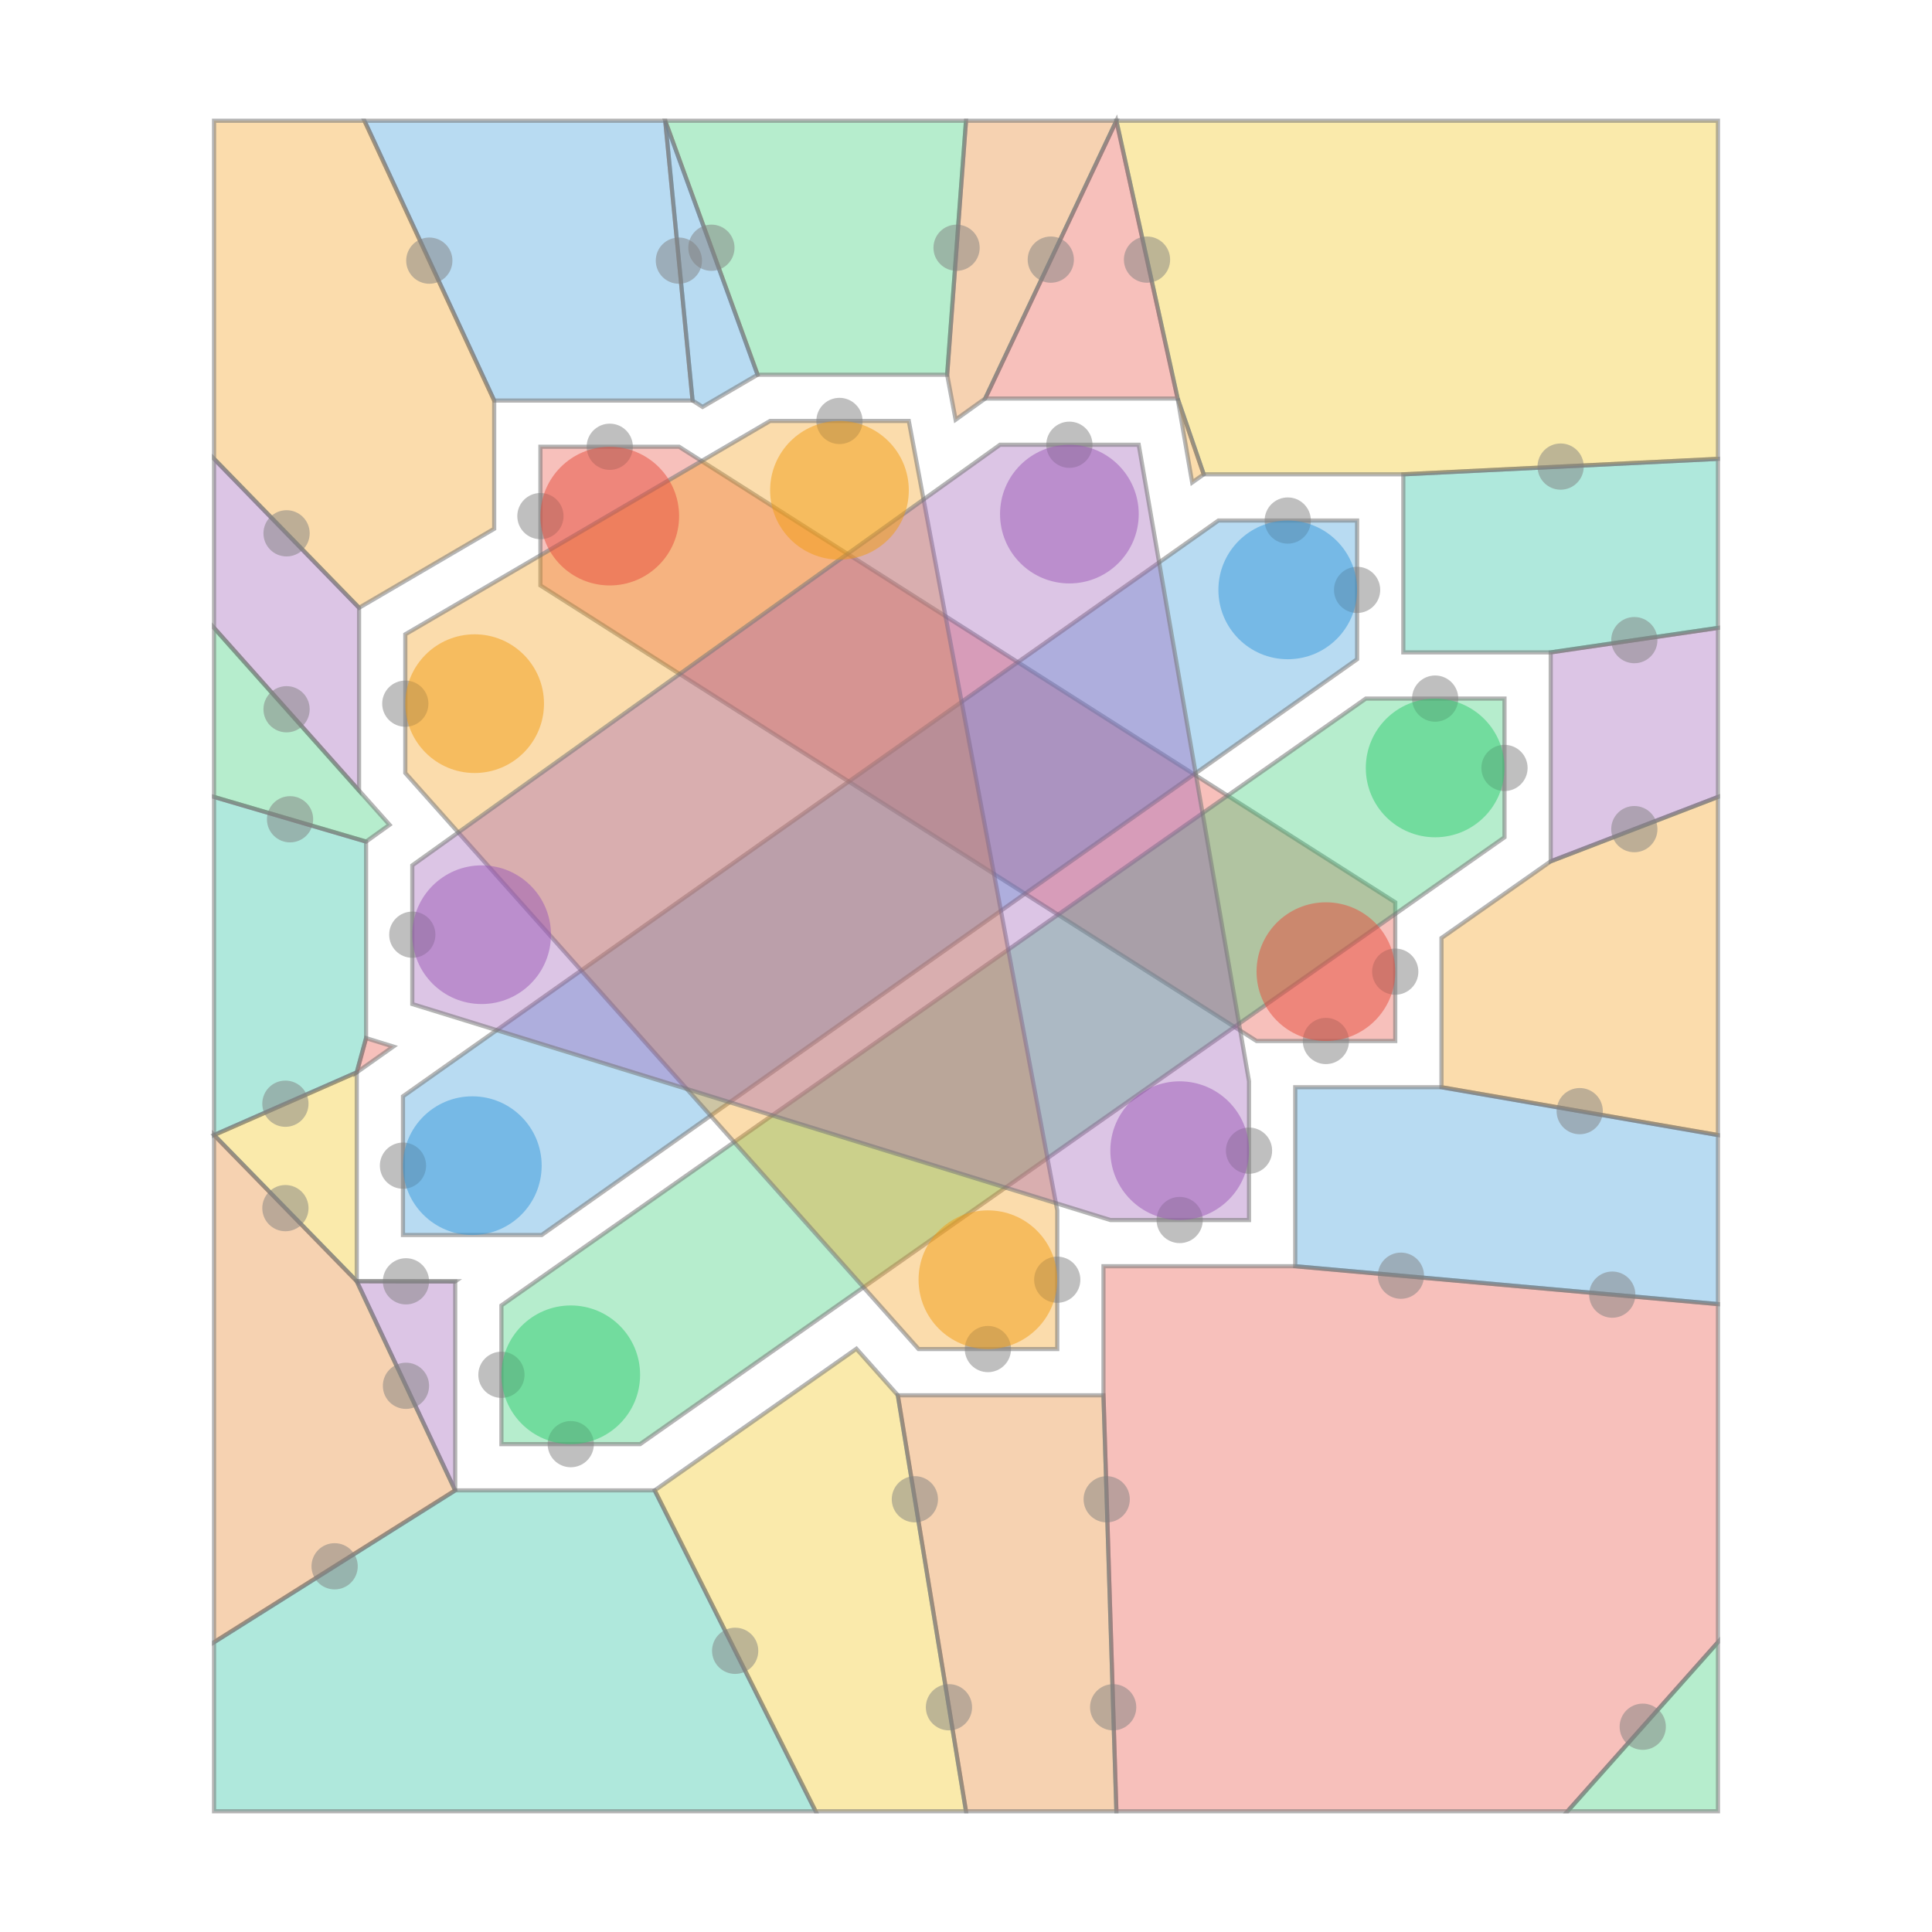
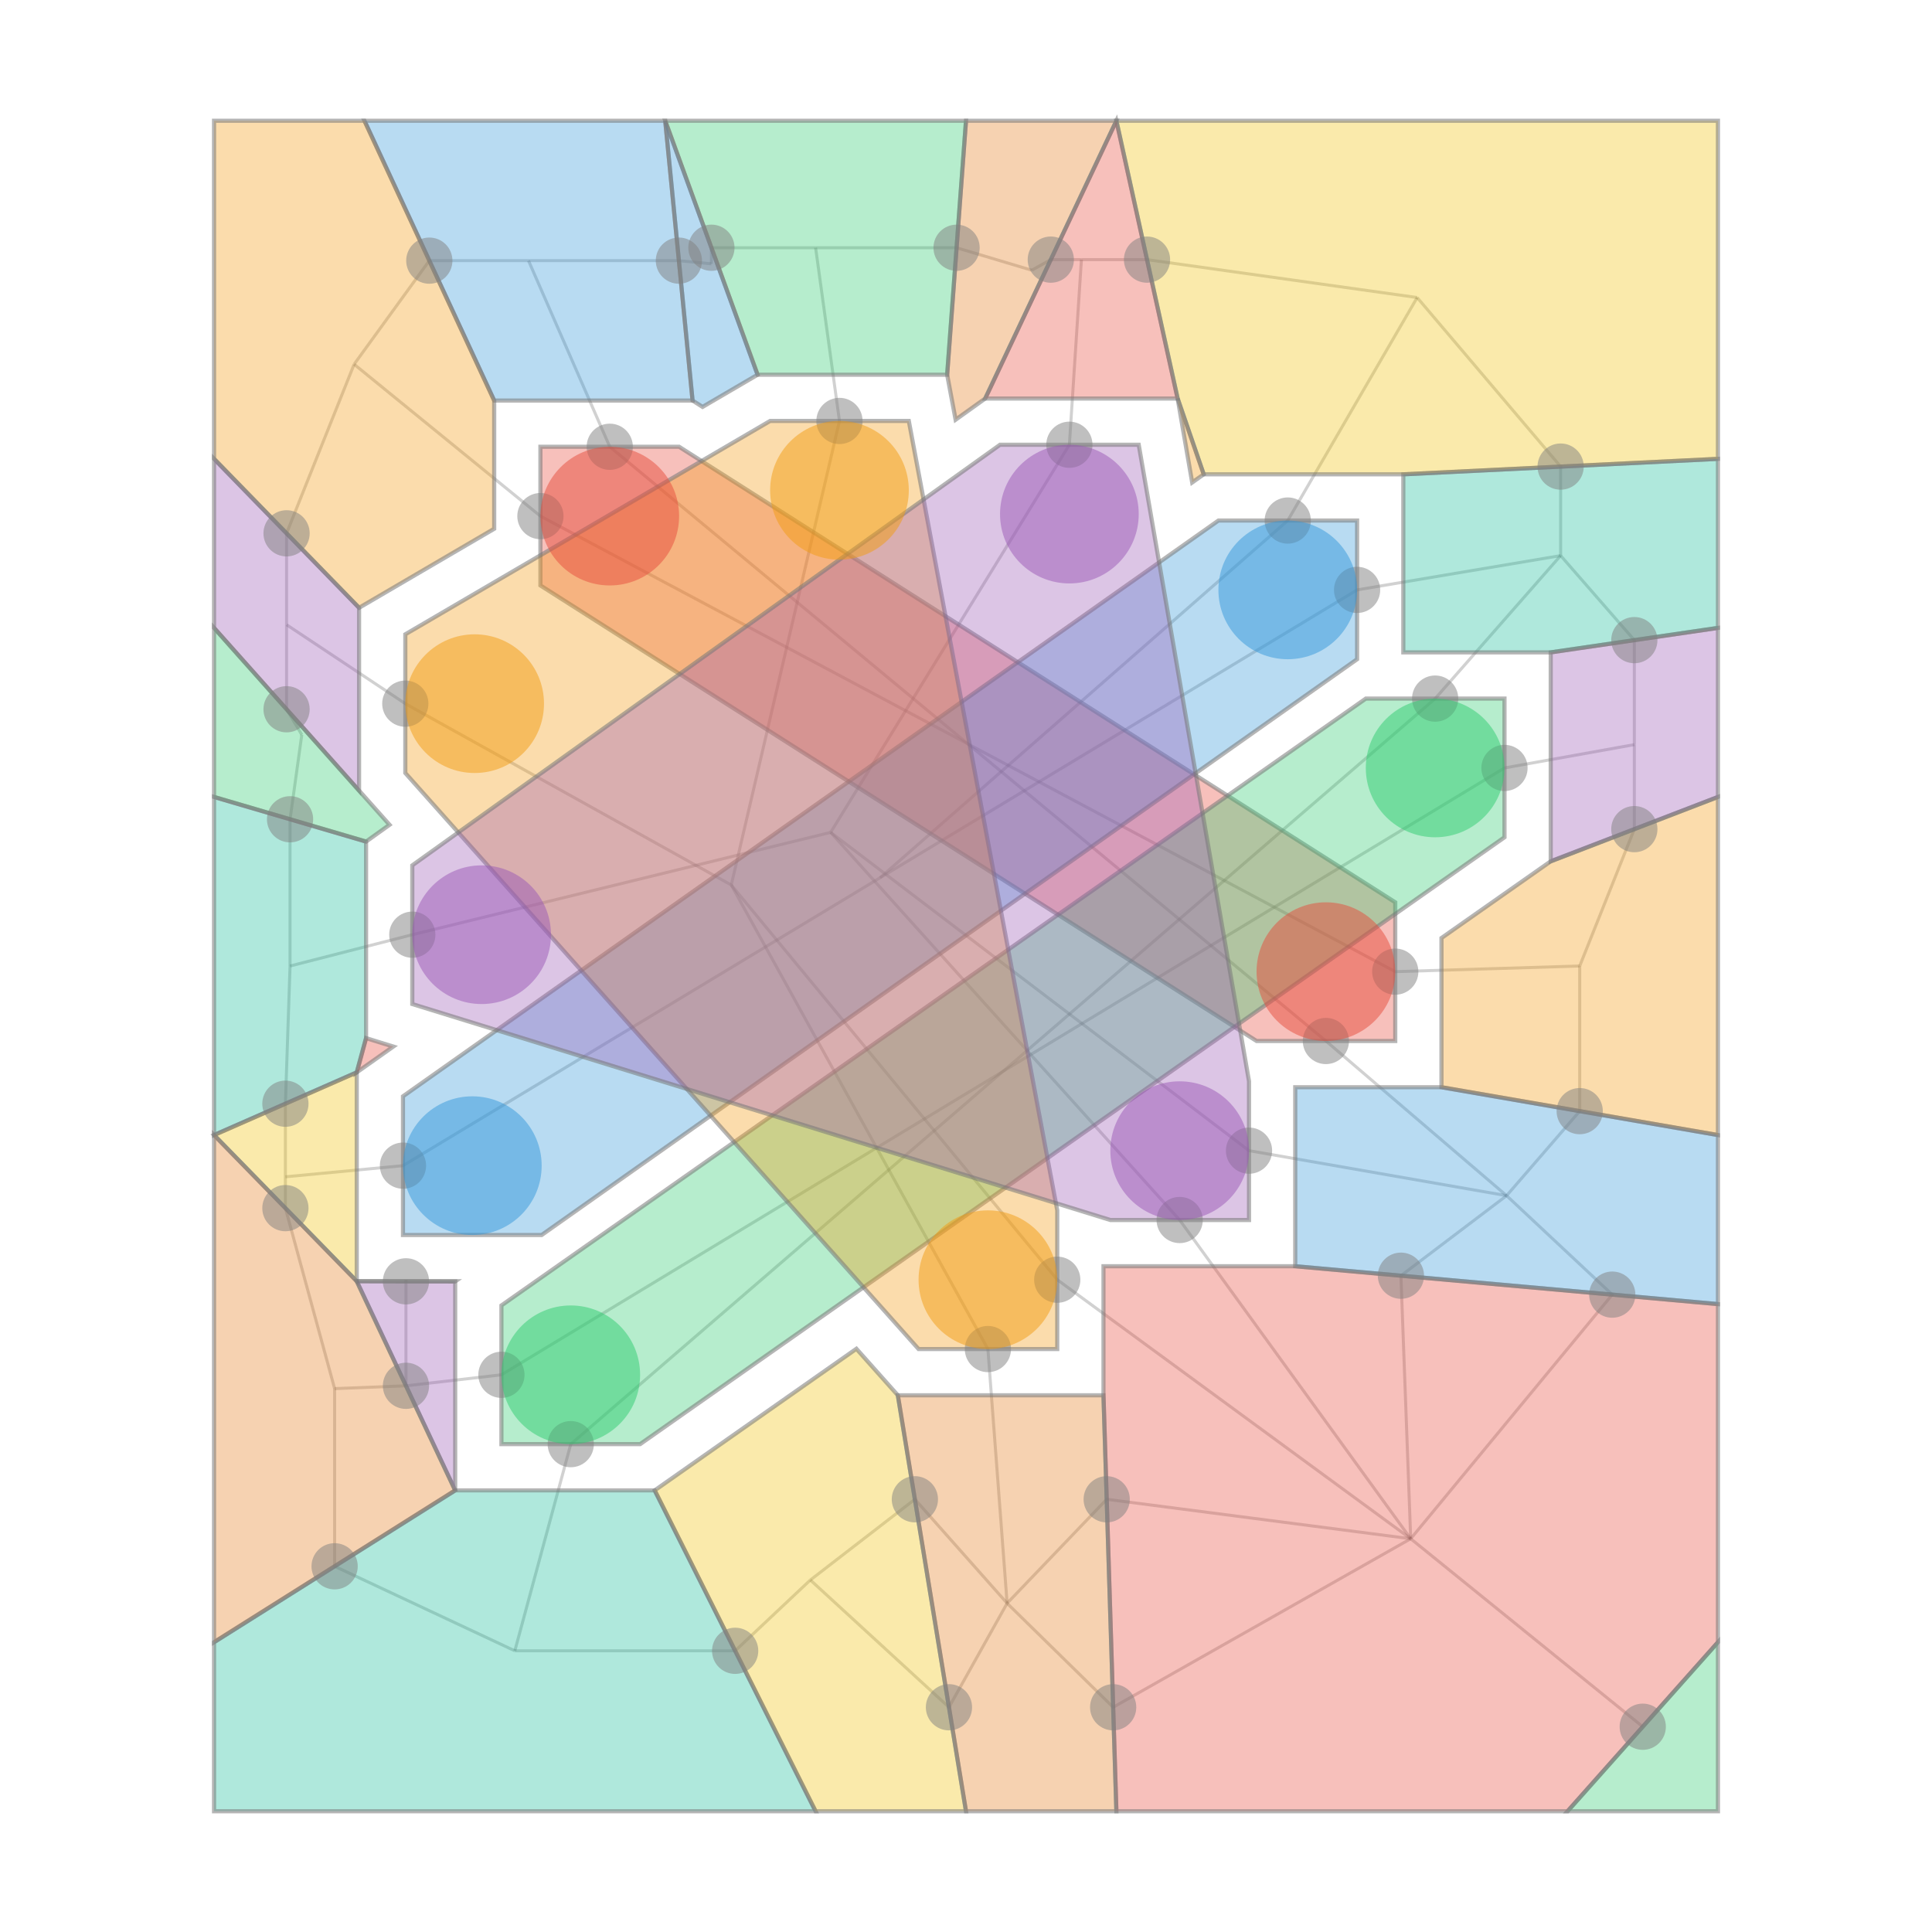
<svg xmlns="http://www.w3.org/2000/svg" width="640" height="640" viewBox="0 0 640 640">
  <rect width="100%" height="100%" fill="white" />
+   <g>
+     <polyline data-points="-0.975931,-1.481334 -0.4993295667178549,-1.481333 -0.336673816717855,-1.3281912917976937" data-type="line" data-label="" points="170.545,546.853 243.532,546.852 268.442,523.4" fill="none" stroke="rgba(100, 100, 100, 0.3)" stroke-width="1px" />
+   </g>
+   <g>
+     <polyline data-points="-0.975931,-1.481334 -1.36575275,-1.2984966 -1.36575325,-0.9141914999999998" data-type="line" data-label="" points="170.545,546.853 110.848,518.853 110.848,460" fill="none" stroke="rgba(100, 100, 100, 0.3)" stroke-width="1px" />
+   </g>
+   <g>
+     <polyline data-points="-0.336673816717855,-1.3281912917976937 -0.036862348382531114,-1.6034375 0.08892905323493767,-1.378491" data-type="line" data-label="" points="268.442,523.4 314.355,565.552 333.619,531.103" fill="none" stroke="rgba(100, 100, 100, 0.3)" stroke-width="1px" />
+   </g>
+   <g>
+     <polyline data-points="-0.336673816717855,-1.3281912917976937 -0.11059104514759335,-1.1535445 0.08892905323493767,-1.378491" data-type="line" data-label="" points="268.442,523.4 303.064,496.655 333.619,531.103" fill="none" stroke="rgba(100, 100, 100, 0.3)" stroke-width="1px" />
+   </g>
+   <g>
+     <polyline data-points="0.08892905323493767,-1.378491 0.31833012499999985,-1.60343775 0.9619657500000001,-1.2389160000000001" data-type="line" data-label="" points="333.619,531.103 368.749,565.552 467.316,509.728" fill="none" stroke="rgba(100, 100, 100, 0.3)" stroke-width="1px" />
+   </g>
+   <g>
+     <polyline data-points="0.08892905323493767,-1.378491 0.30436337499999994,-1.15354525 0.9619657500000001,-1.2389160000000001" data-type="line" data-label="" points="333.619,531.103 366.61,496.655 467.316,509.728" fill="none" stroke="rgba(100, 100, 100, 0.3)" stroke-width="1px" />
+   </g>
+   <g>
+     <polyline data-points="0.9619657500000001,-1.2389160000000001 1.46389675,-1.6455451 1.46389675,-1.6455461" data-type="line" data-label="" points="467.316,509.728 544.182,572 544.182,572" fill="none" stroke="rgba(100, 100, 100, 0.3)" stroke-width="1px" />
+   </g>
+   <g>
+     <polyline data-points="0.9619657500000001,-1.2389160000000001 1.397964875,-0.71087645 1.16937675,-0.49678330000000004" data-type="line" data-label="" points="467.316,509.728 534.085,428.864 499.079,396.078" fill="none" stroke="rgba(100, 100, 100, 0.3)" stroke-width="1px" />
+   </g>
+   <g>
+     <polyline data-points="0.9619657500000001,-1.2389160000000001 0.9407896250000001,-0.66992415 1.16937675,-0.49678330000000004" data-type="line" data-label="" points="467.316,509.728 464.073,422.593 499.079,396.078" fill="none" stroke="rgba(100, 100, 100, 0.3)" stroke-width="1px" />
+   </g>
+   <g>
+     <polyline data-points="1.16937675,-0.49678330000000004 1.32753325,-0.31394489999999997 1.3275337500000002,5.000000000143778e-7" data-type="line" data-label="" points="499.079,396.078 523.299,368.078 523.299,320" fill="none" stroke="rgba(100, 100, 100, 0.3)" stroke-width="1px" />
+   </g>
+   <g>
+     <polyline data-points="1.3275337500000002,5.000000000143778e-7 1.44568925,0.296058114872377 1.44568925,0.478897014872377" data-type="line" data-label="" points="523.299,320 541.394,274.661 541.394,246.661" fill="none" stroke="rgba(100, 100, 100, 0.3)" stroke-width="1px" />
+   </g>
+   <g>
+     <polyline data-points="1.44568925,0.478897014872377 1.44568925,0.7048878000000001 1.28626725,0.8877262000000001" data-type="line" data-label="" points="541.394,246.661 541.394,212.053 516.98,184.053" fill="none" stroke="rgba(100, 100, 100, 0.3)" stroke-width="1px" />
+   </g>
+   <g>
+     <polyline data-points="1.28626725,0.8877262000000001 1.28626725,1.0803022000000002 0.9759315,1.4459780000000002" data-type="line" data-label="" points="516.98,184.053 516.98,154.562 469.455,98.562" fill="none" stroke="rgba(100, 100, 100, 0.3)" stroke-width="1px" />
+   </g>
+   <g>
+     <polyline data-points="0.9759315,1.4459780000000002 0.39155326509112753,1.527962 0.2496656733823801,1.5279615" data-type="line" data-label="" points="469.455,98.562 379.963,86.007 358.234,86.007" fill="none" stroke="rgba(100, 100, 100, 0.3)" stroke-width="1px" />
+   </g>
+   <g>
+     <polyline data-points="0.14227110484560082,1.5050573230069646 0.18342290829125246,1.5279615 0.2496656733823801,1.5279615" data-type="line" data-label="" points="341.787,89.514 348.09,86.007 358.234,86.007" fill="none" stroke="rgba(100, 100, 100, 0.3)" stroke-width="1px" />
+   </g>
+   <g>
+     <polyline data-points="0.14227110484560082,1.5050573230069646 -0.020383645154399093,1.553695 -0.32530849999999994,1.5536955" data-type="line" data-label="" points="341.787,89.514 316.878,82.066 270.182,82.066" fill="none" stroke="rgba(100, 100, 100, 0.3)" stroke-width="1px" />
+   </g>
+   <g>
+     <polyline data-points="-0.32530849999999994,1.5536955 -0.5507158262688754,1.5536955 -0.5507158262688754,1.5188927058636135" data-type="line" data-label="" points="270.182,82.066 235.663,82.066 235.663,87.396" fill="none" stroke="rgba(100, 100, 100, 0.3)" stroke-width="1px" />
+   </g>
+   <g>
+     <polyline data-points="-0.9463610636924479,1.5257770000000002 -1.1609165,1.5257770000000002 -1.32357075,1.3016118974211741" data-type="line" data-label="" points="175.074,86.341 142.216,86.341 117.307,120.67" fill="none" stroke="rgba(100, 100, 100, 0.3)" stroke-width="1px" />
+   </g>
+   <g>
+     <polyline data-points="-0.9463610636924479,1.5257770000000002 -0.6210480636924478,1.5257775 -0.5507158262688754,1.5188927058636135" data-type="line" data-label="" points="175.074,86.341 224.892,86.341 235.663,87.396" fill="none" stroke="rgba(100, 100, 100, 0.3)" stroke-width="1px" />
+   </g>
+   <g>
+     <polyline data-points="-1.32357075,1.3016118974211741 -1.4697032500000002,0.935935097421174 -1.4697032500000002,0.738212779653303" data-type="line" data-label="" points="117.307,120.67 94.929,176.67 94.929,206.95" fill="none" stroke="rgba(100, 100, 100, 0.3)" stroke-width="1px" />
+   </g>
+   <g>
+     <polyline data-points="-1.4697032500000002,0.738212779653303 -1.46970325,0.555374879653303 -1.4367597427563317,0.5002330008096435" data-type="line" data-label="" points="94.929,206.95 94.929,234.95 99.974,243.394" fill="none" stroke="rgba(100, 100, 100, 0.3)" stroke-width="1px" />
+   </g>
+   <g>
+     <polyline data-points="-1.46214275,5.000000000143778e-7 -1.4722192500000002,-0.29788014216225384 -1.4722192500000002,-0.4559862421622539" data-type="line" data-label="" points="96.086,320 94.543,365.618 94.543,389.83" fill="none" stroke="rgba(100, 100, 100, 0.3)" stroke-width="1px" />
+   </g>
+   <g>
+     <polyline data-points="-1.46214275,5.000000000143778e-7 -1.4621442500000001,0.3173951008096434 -1.4367597427563317,0.5002330008096435" data-type="line" data-label="" points="96.086,320 96.086,271.394 99.974,243.394" fill="none" stroke="rgba(100, 100, 100, 0.3)" stroke-width="1px" />
+   </g>
+   <g>
+     <polyline data-points="-1.4722192500000002,-0.4559862421622539 -1.47221975,-0.5237839 -1.36575325,-0.9141914999999998" data-type="line" data-label="" points="94.543,389.83 94.543,400.213 110.848,460" fill="none" stroke="rgba(100, 100, 100, 0.3)" stroke-width="1px" />
+   </g>
+   <g>
+     <polyline data-points="-1.36575325,-0.9141914999999998 -1.2114205,-0.9080890000000001 -1.21142,-0.9080890000000001" data-type="line" data-label="" points="110.848,460 134.482,459.065 134.482,459.065" fill="none" stroke="rgba(100, 100, 100, 0.3)" stroke-width="1px" />
+   </g>
+   <g>
+     <polyline data-points="-1.21142,-0.9080890000000001 -1.21142,-0.6820997148723771 -1.211122213122414,-0.6820997148723771" data-type="line" data-label="" points="134.482,459.065 134.482,424.457 134.528,424.457" fill="none" stroke="rgba(100, 100, 100, 0.3)" stroke-width="1px" />
+   </g>
+   <g>
+     <polyline data-points="0.003961500000000007,0.4804775 -0.770591,1.12317 -0.9463610636924479,1.5257770000000002" data-type="line" data-label="" points="320.607,246.419 201.991,147.997 175.074,86.341" fill="none" stroke="rgba(100, 100, 100, 0.3)" stroke-width="1px" />
+   </g>
+   <g>
+     <polyline data-points="0.003961500000000007,0.4804775 0.778514,-0.162215 1.16937675,-0.49678330000000004" data-type="line" data-label="" points="320.607,246.419 439.222,344.842 499.079,396.078" fill="none" stroke="rgba(100, 100, 100, 0.3)" stroke-width="1px" />
+   </g>
+   <g>
+     <polyline data-points="0.003961500000000007,0.4804775 -0.920591,0.97317 -1.32357075,1.3016118974211741" data-type="line" data-label="" points="320.607,246.419 179.02,170.968 117.307,120.67" fill="none" stroke="rgba(100, 100, 100, 0.3)" stroke-width="1px" />
+   </g>
+   <g>
+     <polyline data-points="0.003961500000000007,0.4804775 0.9285140000000001,-0.012215000000000004 1.3275337500000002,5.000000000143778e-7" data-type="line" data-label="" points="320.607,246.419 462.193,321.871 523.299,320" fill="none" stroke="rgba(100, 100, 100, 0.3)" stroke-width="1px" />
+   </g>
+   <g>
+     <polyline data-points="0.0799375,-0.227933 1.014826,0.57842 1.28626725,0.8877262000000001" data-type="line" data-label="" points="332.242,354.906 475.411,231.42 516.98,184.053" fill="none" stroke="rgba(100, 100, 100, 0.3)" stroke-width="1px" />
+   </g>
+   <g>
+     <polyline data-points="0.0799375,-0.227933 -0.854951,-1.034286 -0.975931,-1.481334" data-type="line" data-label="" points="332.242,354.906 189.072,478.391 170.545,546.853" fill="none" stroke="rgba(100, 100, 100, 0.3)" stroke-width="1px" />
+   </g>
+   <g>
+     <polyline data-points="0.0799375,-0.227933 -1.004951,-0.884286 -1.21142,-0.9080890000000001" data-type="line" data-label="" points="332.242,354.906 166.101,455.42 134.482,459.065" fill="none" stroke="rgba(100, 100, 100, 0.3)" stroke-width="1px" />
+   </g>
+   <g>
+     <polyline data-points="0.0799375,-0.227933 1.164826,0.42842 1.44568925,0.478897014872377" data-type="line" data-label="" points="332.242,354.906 498.382,254.391 541.394,246.661" fill="none" stroke="rgba(100, 100, 100, 0.3)" stroke-width="1px" />
+   </g>
+   <g>
+     <polyline data-points="-0.18595149999999994,0.19084099999999998 0.695984,0.963573 0.9759315,1.4459780000000002" data-type="line" data-label="" points="291.523,290.774 426.583,172.438 469.455,98.562" fill="none" stroke="rgba(100, 100, 100, 0.3)" stroke-width="1px" />
+   </g>
+   <g>
+     <polyline data-points="-0.18595149999999994,0.19084099999999998 -1.217887,-0.431891 -1.4722192500000002,-0.4559862421622539" data-type="line" data-label="" points="291.523,290.774 133.492,386.14 94.543,389.83" fill="none" stroke="rgba(100, 100, 100, 0.3)" stroke-width="1px" />
+   </g>
+   <g>
+     <polyline data-points="-0.18595149999999994,0.19084099999999998 0.8459840000000001,0.813573 1.28626725,0.8877262000000001" data-type="line" data-label="" points="291.523,290.774 449.555,195.409 516.98,184.053" fill="none" stroke="rgba(100, 100, 100, 0.3)" stroke-width="1px" />
+   </g>
+   <g>
+     <polyline data-points="-0.5077375,0.17520549999999996 -0.273716,1.179009 -0.32530849999999994,1.5536955" data-type="line" data-label="" points="242.245,293.169 278.083,139.446 270.182,82.066" fill="none" stroke="rgba(100, 100, 100, 0.3)" stroke-width="1px" />
+   </g>
+   <g>
+     <polyline data-points="-0.5077375,0.17520549999999996 0.047380000000000005,-0.8285980000000001 0.08892905323493767,-1.378491" data-type="line" data-label="" points="242.245,293.169 327.256,446.892 333.619,531.103" fill="none" stroke="rgba(100, 100, 100, 0.3)" stroke-width="1px" />
+   </g>
+   <g>
+     <polyline data-points="-0.5077375,0.17520549999999996 -1.212855,0.56748 -1.4697032500000002,0.738212779653303" data-type="line" data-label="" points="242.245,293.169 134.263,233.096 94.929,206.95" fill="none" stroke="rgba(100, 100, 100, 0.3)" stroke-width="1px" />
+   </g>
+   <g>
+     <polyline data-points="-0.5077375,0.17520549999999996 0.19738,-0.678598 0.9619657500000001,-1.2389160000000001" data-type="line" data-label="" points="242.245,293.169 350.227,423.921 467.316,509.728" fill="none" stroke="rgba(100, 100, 100, 0.3)" stroke-width="1px" />
+   </g>
+   <g>
+     <polyline data-points="-0.29276599999999997,0.28904399999999997 0.22363,1.127538 0.2496656733823801,1.5279615" data-type="line" data-label="" points="275.166,275.736 354.247,147.328 358.234,86.007" fill="none" stroke="rgba(100, 100, 100, 0.3)" stroke-width="1px" />
+   </g>
+   <g>
+     <polyline data-points="-0.29276599999999997,0.28904399999999997 0.462204,-0.54945 0.9619657500000001,-1.2389160000000001" data-type="line" data-label="" points="275.166,275.736 390.782,404.143 467.316,509.728" fill="none" stroke="rgba(100, 100, 100, 0.3)" stroke-width="1px" />
+   </g>
+   <g>
+     <polyline data-points="-0.29276599999999997,0.28904399999999997 -1.197736,0.06770600000000002 -1.46214275,5.000000000143778e-7" data-type="line" data-label="" points="275.166,275.736 136.578,309.631 96.086,320" fill="none" stroke="rgba(100, 100, 100, 0.3)" stroke-width="1px" />
+   </g>
+   <g>
+     <polyline data-points="-0.29276599999999997,0.28904399999999997 0.612204,-0.39945 1.16937675,-0.49678330000000004" data-type="line" data-label="" points="275.166,275.736 413.753,381.172 499.079,396.078" fill="none" stroke="rgba(100, 100, 100, 0.3)" stroke-width="1px" />
+   </g>
  <g>
    <polygon data-type="polygon" data-label="" data-points="-0.920591,1.12317 -0.620591,1.12317 0.9285140000000001,0.137785 0.9285140000000001,-0.162215 0.628514,-0.162215 -0.920591,0.82317" points="179.02,147.997 224.962,147.997 462.193,298.9 462.193,344.842 416.251,344.842 179.02,193.939" fill="rgba(231, 76, 60, 0.35)" stroke="rgba(120, 120, 120, 0.55)" stroke-width="1.378" />
  </g>
  <g>
    <polygon data-type="polygon" data-label="" data-points="0.864826,0.57842 1.164826,0.57842 1.164826,0.27842 -0.704951,-1.034286 -1.004951,-1.034286 -1.004951,-0.734286" points="452.44,231.42 498.382,231.42 498.382,277.363 212.043,478.391 166.101,478.391 166.101,432.449" fill="rgba(46, 204, 113, 0.35)" stroke="rgba(120, 120, 120, 0.55)" stroke-width="1.378" />
  </g>
  <g>
    <polygon data-type="polygon" data-label="" data-points="0.545984,0.963573 0.8459840000000001,0.963573 0.8459840000000001,0.663573 -0.917887,-0.581891 -1.217887,-0.581891 -1.217887,-0.281891" points="403.612,172.438 449.555,172.438 449.555,218.38 179.434,409.111 133.492,409.111 133.492,363.169" fill="rgba(52, 152, 219, 0.35)" stroke="rgba(120, 120, 120, 0.55)" stroke-width="1.378" />
  </g>
  <g>
    <polygon data-type="polygon" data-label="" data-points="-0.423716,1.179009 -0.12371600000000002,1.179009 0.19738,-0.528598 0.19738,-0.8285980000000001 -0.10261999999999999,-0.8285980000000001 -1.212855,0.41747999999999996 -1.212855,0.71748" points="255.112,139.446 301.054,139.446 350.227,400.95 350.227,446.892 304.285,446.892 134.263,256.067 134.263,210.125" fill="rgba(243, 156, 18, 0.35)" stroke="rgba(120, 120, 120, 0.55)" stroke-width="1.378" />
  </g>
  <g>
    <polygon data-type="polygon" data-label="" data-points="0.07363,1.127538 0.37363,1.127538 0.612204,-0.24945000000000003 0.612204,-0.54945 0.31220400000000004,-0.54945 -1.197736,-0.08229399999999999 -1.197736,0.217706" points="331.276,147.328 377.218,147.328 413.753,358.201 413.753,404.143 367.811,404.143 136.578,332.603 136.578,286.66" fill="rgba(155, 89, 182, 0.35)" stroke="rgba(120, 120, 120, 0.55)" stroke-width="1.378" />
  </g>
  <g>
    <polygon data-type="polygon" data-label="" data-points="-1.104954,-1.1342880000000002 -1.6265515000000001,-1.4627051999999998 -1.6265525,-1.828384 -1.301244,-1.828384 -0.9759325,-1.828384 -0.6506210000000001,-1.828383 -0.32530949999999986,-1.828382 -0.67334963343571,-1.134284" points="150.787,493.706 70.909,544 70.909,600 120.727,600 170.545,600 220.363,600 270.182,600 216.883,493.705" fill="rgba(26, 188, 156, 0.35)" stroke="rgba(120, 120, 120, 0.55)" stroke-width="1.378" />
  </g>
  <g>
    <polygon data-type="polygon" data-label="" data-points="-0.14745539353012446,-0.928598 -0.2370859277013201,-0.8279985835953872 -0.67334963343571,-1.134284 -0.32530949999999986,-1.828382 0.000002,-1.828384" points="297.419,462.206 283.692,446.8 216.883,493.705 270.182,600 320,600" fill="rgba(241, 196, 15, 0.35)" stroke="rgba(120, 120, 120, 0.55)" stroke-width="1.378" />
  </g>
  <g>
    <polygon data-type="polygon" data-label="" data-points="0.29738,-0.9285990000000001 -0.14745539353012446,-0.928598 0.000002,-1.828384 0.3253134999999998,-1.828384" points="365.541,462.206 297.419,462.206 320,600 369.819,600" fill="rgba(230, 126, 34, 0.35)" stroke="rgba(120, 120, 120, 0.55)" stroke-width="1.378" />
  </g>
  <g>
    <polygon data-type="polygon" data-label="" data-points="0.9759295000000004,-1.828383 1.301241,-1.828382 1.6265525,-1.4627082 1.6265525,-1.0970304 1.6265525,-0.7313526 0.712202,-0.649448 0.297379,-0.6494519999999999 0.29738,-0.9285990000000001 0.3253134999999998,-1.828384 0.6506179999999999,-1.828384" points="469.455,600 519.273,600 569.091,544 569.091,488 569.091,432 429.067,419.457 365.541,419.458 365.541,462.206 369.819,600 419.636,600" fill="rgba(231, 76, 60, 0.35)" stroke="rgba(120, 120, 120, 0.55)" stroke-width="1.378" />
  </g>
  <g>
    <polygon data-type="polygon" data-label="" data-points="1.301241,-1.828382 1.6265525,-1.828384 1.6265525,-1.4627082" points="519.273,600 569.091,600 569.091,544" fill="rgba(46, 204, 113, 0.35)" stroke="rgba(120, 120, 120, 0.55)" stroke-width="1.378" />
  </g>
  <g>
    <polygon data-type="polygon" data-label="" data-points="1.0285170000000001,-0.262215 0.712201,-0.262214 0.712202,-0.649448 1.6265525,-0.7313526 1.6265495,-0.3656747999999999" points="477.508,360.156 429.067,360.156 429.067,419.457 569.091,432 569.091,376" fill="rgba(52, 152, 219, 0.35)" stroke="rgba(120, 120, 120, 0.55)" stroke-width="1.378" />
  </g>
  <g>
    <polygon data-type="polygon" data-label="" data-points="1.6265505,-0.000002 1.6265515000000001,0.36567579999999994 1.264827,0.22644042974475398 1.0285160000000002,0.06053491775321725 1.0285170000000001,-0.262215 1.6265495,-0.3656747999999999" points="569.091,320 569.091,264 513.696,285.323 477.508,310.73 477.508,360.156 569.091,376" fill="rgba(243, 156, 18, 0.35)" stroke="rgba(120, 120, 120, 0.55)" stroke-width="1.378" />
  </g>
  <g>
    <polygon data-type="polygon" data-label="" data-points="1.264826,0.678422 1.264827,0.22644042974475398 1.6265515000000001,0.36567579999999994 1.6265525,0.7313536" points="513.696,216.106 513.696,285.323 569.091,264 569.091,208" fill="rgba(155, 89, 182, 0.35)" stroke="rgba(120, 120, 120, 0.55)" stroke-width="1.378" />
  </g>
  <g>
    <polygon data-type="polygon" data-label="" data-points="1.6265525,1.0970314 0.9459820000000001,1.063573 0.945983,0.678421 1.264826,0.678422 1.6265525,0.7313536" points="569.091,152 464.868,157.124 464.868,216.106 513.696,216.106 569.091,208" fill="rgba(26, 188, 156, 0.35)" stroke="rgba(120, 120, 120, 0.55)" stroke-width="1.378" />
  </g>
  <g>
    <polygon data-type="polygon" data-label="" data-points="0.4577960301822552,1.22754 0.5142343492649757,1.0635720000000002 0.9459820000000001,1.063573 1.6265525,1.0970314 1.6265525,1.4627092 1.6265525,1.828382 1.301239,1.828383 0.9759295,1.828384 0.6506200000000001,1.828384 0.32531049999999984,1.828384" points="390.107,132.014 398.75,157.124 464.868,157.124 569.091,152 569.091,96 569.091,40 519.273,40 469.455,40 419.636,40 369.818,40" fill="rgba(241, 196, 15, 0.35)" stroke="rgba(120, 120, 120, 0.55)" stroke-width="1.378" />
  </g>
  <g>
    <polygon data-type="polygon" data-label="" data-points="-0.04076829030879819,1.2790080000000001 -0.02247520650291584,1.1817306460139294 0.041535316582505054,1.227539 0.32531049999999984,1.828384 0.000001,1.828382" points="313.757,124.132 316.558,139.029 326.361,132.014 369.818,40 320,40" fill="rgba(230, 126, 34, 0.35)" stroke="rgba(120, 120, 120, 0.55)" stroke-width="1.378" />
  </g>
  <g>
    <polygon data-type="polygon" data-label="" data-points="0.32531049999999984,1.828384 0.041535316582505054,1.227539 0.4577960301822552,1.22754" points="369.818,40 326.361,132.014 390.107,132.014" fill="rgba(231, 76, 60, 0.35)" stroke="rgba(120, 120, 120, 0.55)" stroke-width="1.378" />
  </g>
  <g>
    <polygon data-type="polygon" data-label="" data-points="-0.04076829030879819,1.2790080000000001 0.000001,1.828382 -0.32530849999999983,1.828383 -0.6506179999999999,1.828384 -0.4508136525377509,1.279007" points="313.757,124.132 320,40 270.182,40 220.364,40 250.962,124.132" fill="rgba(46, 204, 113, 0.35)" stroke="rgba(120, 120, 120, 0.55)" stroke-width="1.378" />
  </g>
  <g>
    <polygon data-type="polygon" data-label="" data-points="-0.9759345000000004,1.828384 -1.301244,1.828384 -1.020589,1.22317 -0.5914781273848957,1.223171 -0.6506179999999999,1.828384" points="170.545,40 120.727,40 163.706,132.683 229.421,132.683 220.364,40" fill="rgba(52, 152, 219, 0.35)" stroke="rgba(120, 120, 120, 0.55)" stroke-width="1.378" />
  </g>
  <g>
    <polygon data-type="polygon" data-label="" data-points="-1.6265525,1.4627062000000002 -1.6265515000000001,1.0970304 -1.312855,0.7748397948423481 -1.02059,0.9457717862849203 -1.020589,1.22317 -1.301244,1.828384 -1.6265525,1.828382" points="70.909,96 70.909,152 118.948,201.34 163.706,175.164 163.706,132.683 120.727,40 70.909,40" fill="rgba(243, 156, 18, 0.35)" stroke="rgba(120, 120, 120, 0.55)" stroke-width="1.378" />
  </g>
  <g>
    <polygon data-type="polygon" data-label="" data-points="-1.6265505,0.7313546000000001 -1.312856,0.379395159306606 -1.312855,0.7748397948423481 -1.6265515000000001,1.0970304" points="70.909,208 118.948,261.899 118.948,201.34 70.909,152" fill="rgba(155, 89, 182, 0.35)" stroke="rgba(120, 120, 120, 0.55)" stroke-width="1.378" />
  </g>
  <g>
    <polygon data-type="polygon" data-label="" data-points="-1.6265525,-0.000002 -1.6265525,-0.3656777999999999 -1.3178860000000001,-0.23008248432450779 -1.297733,-0.15603295102834283 -1.297739,0.2691114016192869 -1.6265495,0.3656787999999999" points="70.909,320 70.909,376 118.178,355.235 121.264,343.895 121.263,278.788 70.909,264" fill="rgba(26, 188, 156, 0.35)" stroke="rgba(120, 120, 120, 0.55)" stroke-width="1.378" />
  </g>
  <g>
    <polygon data-type="polygon" data-label="" data-points="-1.6265525,-0.3656777999999999 -1.317887,-0.68189 -1.3178860000000001,-0.23008248432450779" points="70.909,376 118.178,424.425 118.178,355.235" fill="rgba(241, 196, 15, 0.35)" stroke="rgba(120, 120, 120, 0.55)" stroke-width="1.378" />
  </g>
  <g>
    <polygon data-type="polygon" data-label="" data-points="-1.317887,-0.68189 -1.6265525,-0.3656777999999999 -1.6265525,-0.7313536 -1.6265525,-1.0970294000000003 -1.6265515000000001,-1.4627051999999998 -1.104954,-1.1342880000000002" points="118.178,424.425 70.909,376 70.909,432 70.909,488 70.909,544 150.787,493.706" fill="rgba(230, 126, 34, 0.35)" stroke="rgba(120, 120, 120, 0.55)" stroke-width="1.378" />
  </g>
  <g>
    <polygon data-type="polygon" data-label="" data-points="-1.2388222238680076,-0.17426049624915768 -1.297733,-0.15603295102834283 -1.3178860000000001,-0.23008248432450779" points="130.286,346.686 121.264,343.895 118.178,355.235" fill="rgba(231, 76, 60, 0.35)" stroke="rgba(120, 120, 120, 0.55)" stroke-width="1.378" />
  </g>
  <g>
    <polygon data-type="polygon" data-label="" data-points="-1.312856,0.379395159306606 -1.6265505,0.7313546000000001 -1.6265495,0.3656787999999999 -1.297739,0.2691114016192869 -1.2469689855126633,0.30544440514072957" points="118.948,261.899 70.909,208 70.909,264 121.263,278.788 129.038,273.224" fill="rgba(46, 204, 113, 0.35)" stroke="rgba(120, 120, 120, 0.55)" stroke-width="1.378" />
  </g>
  <g>
    <polygon data-type="polygon" data-label="" data-points="-0.4508136525377509,1.279007 -0.6506179999999999,1.828384 -0.5914781273848957,1.223171 -0.5698356477081257,1.2094014117272271" points="250.962,124.132 220.364,40 229.421,132.683 232.735,134.791" fill="rgba(52, 152, 219, 0.35)" stroke="rgba(120, 120, 120, 0.55)" stroke-width="1.378" />
  </g>
  <g>
    <polygon data-type="polygon" data-label="" data-points="0.4577960301822552,1.22754 0.48926113449838465,1.0459332516952444 0.5142343492649757,1.0635720000000002" points="390.107,132.014 394.926,159.825 398.75,157.124" fill="rgba(243, 156, 18, 0.35)" stroke="rgba(120, 120, 120, 0.55)" stroke-width="1.378" />
  </g>
  <g>
    <polygon data-type="polygon" data-label="" data-points="-1.104954,-1.1342880000000002 -1.104953,-0.6823094297447541 -1.317887,-0.68189" points="150.787,493.706 150.787,424.489 118.178,424.425" fill="rgba(155, 89, 182, 0.35)" stroke="rgba(120, 120, 120, 0.55)" stroke-width="1.378" />
  </g>
  <g>
    <polygon data-type="polygon" data-label="" data-points="-1.104953,-0.6823094297447541 -1.104357426244828,-0.681891 -1.317887,-0.68189" points="150.787,424.489 150.878,424.425 118.178,424.425" fill="rgba(26, 188, 156, 0.35)" stroke="rgba(120, 120, 120, 0.55)" stroke-width="1.378" />
  </g>
  <circle data-type="circle" data-label="" data-x="-0.4993295667178549" data-y="-1.481333" cx="243.532" cy="546.852" r="7.657" fill="rgba(128, 128, 128, 0.5)" stroke="black" stroke-width="0.007" />
  <circle data-type="circle" data-label="" data-x="-1.36575275" data-y="-1.2984966" cx="110.848" cy="518.853" r="7.657" fill="rgba(128, 128, 128, 0.5)" stroke="black" stroke-width="0.007" />
  <circle data-type="circle" data-label="" data-x="-0.036862348382531114" data-y="-1.6034375" cx="314.355" cy="565.552" r="7.657" fill="rgba(128, 128, 128, 0.5)" stroke="black" stroke-width="0.007" />
  <circle data-type="circle" data-label="" data-x="-0.11059104514759335" data-y="-1.1535445" cx="303.064" cy="496.655" r="7.657" fill="rgba(128, 128, 128, 0.5)" stroke="black" stroke-width="0.007" />
  <circle data-type="circle" data-label="" data-x="0.31833012499999985" data-y="-1.60343775" cx="368.749" cy="565.552" r="7.657" fill="rgba(128, 128, 128, 0.5)" stroke="black" stroke-width="0.007" />
  <circle data-type="circle" data-label="" data-x="0.30436337499999994" data-y="-1.15354525" cx="366.61" cy="496.655" r="7.657" fill="rgba(128, 128, 128, 0.5)" stroke="black" stroke-width="0.007" />
  <circle data-type="circle" data-label="" data-x="1.46389675" data-y="-1.6455451" cx="544.182" cy="572" r="7.657" fill="rgba(128, 128, 128, 0.5)" stroke="black" stroke-width="0.007" />
  <circle data-type="circle" data-label="" data-x="1.397964875" data-y="-0.71087645" cx="534.085" cy="428.864" r="7.657" fill="rgba(128, 128, 128, 0.5)" stroke="black" stroke-width="0.007" />
  <circle data-type="circle" data-label="" data-x="0.9407896250000001" data-y="-0.66992415" cx="464.073" cy="422.593" r="7.657" fill="rgba(128, 128, 128, 0.5)" stroke="black" stroke-width="0.007" />
  <circle data-type="circle" data-label="" data-x="1.32753325" data-y="-0.31394489999999997" cx="523.299" cy="368.078" r="7.657" fill="rgba(128, 128, 128, 0.5)" stroke="black" stroke-width="0.007" />
  <circle data-type="circle" data-label="" data-x="1.44568925" data-y="0.296058114872377" cx="541.394" cy="274.661" r="7.657" fill="rgba(128, 128, 128, 0.5)" stroke="black" stroke-width="0.007" />
  <circle data-type="circle" data-label="" data-x="1.44568925" data-y="0.7048878000000001" cx="541.394" cy="212.053" r="7.657" fill="rgba(128, 128, 128, 0.5)" stroke="black" stroke-width="0.007" />
  <circle data-type="circle" data-label="" data-x="1.28626725" data-y="1.0803022000000002" cx="516.98" cy="154.562" r="7.657" fill="rgba(128, 128, 128, 0.5)" stroke="black" stroke-width="0.007" />
  <circle data-type="circle" data-label="" data-x="0.39155326509112753" data-y="1.527962" cx="379.963" cy="86.007" r="7.657" fill="rgba(128, 128, 128, 0.5)" stroke="black" stroke-width="0.007" />
  <circle data-type="circle" data-label="" data-x="0.18342290829125246" data-y="1.5279615" cx="348.09" cy="86.007" r="7.657" fill="rgba(128, 128, 128, 0.5)" stroke="black" stroke-width="0.007" />
  <circle data-type="circle" data-label="" data-x="-0.020383645154399093" data-y="1.553695" cx="316.878" cy="82.066" r="7.657" fill="rgba(128, 128, 128, 0.5)" stroke="black" stroke-width="0.007" />
  <circle data-type="circle" data-label="" data-x="-0.5507158262688754" data-y="1.5536955" cx="235.663" cy="82.066" r="7.657" fill="rgba(128, 128, 128, 0.5)" stroke="black" stroke-width="0.007" />
  <circle data-type="circle" data-label="" data-x="-1.1609165" data-y="1.5257770000000002" cx="142.216" cy="86.341" r="7.657" fill="rgba(128, 128, 128, 0.5)" stroke="black" stroke-width="0.007" />
  <circle data-type="circle" data-label="" data-x="-0.6210480636924478" data-y="1.5257775" cx="224.892" cy="86.341" r="7.657" fill="rgba(128, 128, 128, 0.5)" stroke="black" stroke-width="0.007" />
  <circle data-type="circle" data-label="" data-x="-1.4697032500000002" data-y="0.935935097421174" cx="94.929" cy="176.67" r="7.657" fill="rgba(128, 128, 128, 0.5)" stroke="black" stroke-width="0.007" />
  <circle data-type="circle" data-label="" data-x="-1.46970325" data-y="0.555374879653303" cx="94.929" cy="234.95" r="7.657" fill="rgba(128, 128, 128, 0.5)" stroke="black" stroke-width="0.007" />
  <circle data-type="circle" data-label="" data-x="-1.4722192500000002" data-y="-0.29788014216225384" cx="94.543" cy="365.618" r="7.657" fill="rgba(128, 128, 128, 0.5)" stroke="black" stroke-width="0.007" />
  <circle data-type="circle" data-label="" data-x="-1.4621442500000001" data-y="0.3173951008096434" cx="96.086" cy="271.394" r="7.657" fill="rgba(128, 128, 128, 0.5)" stroke="black" stroke-width="0.007" />
  <circle data-type="circle" data-label="" data-x="-1.47221975" data-y="-0.5237839" cx="94.543" cy="400.213" r="7.657" fill="rgba(128, 128, 128, 0.5)" stroke="black" stroke-width="0.007" />
  <circle data-type="circle" data-label="" data-x="-1.2114205" data-y="-0.9080890000000001" cx="134.482" cy="459.065" r="7.657" fill="rgba(128, 128, 128, 0.5)" stroke="black" stroke-width="0.007" />
  <circle data-type="circle" data-label="" data-x="-1.21142" data-y="-0.6820997148723771" cx="134.482" cy="424.457" r="7.657" fill="rgba(128, 128, 128, 0.5)" stroke="black" stroke-width="0.007" />
  <circle data-type="circle" data-label="" data-x="-0.770591" data-y="1.12317" cx="201.991" cy="147.997" r="7.657" fill="rgba(128, 128, 128, 0.5)" stroke="black" stroke-width="0.007" />
  <circle data-type="circle" data-label="" data-x="0.778514" data-y="-0.162215" cx="439.222" cy="344.842" r="7.657" fill="rgba(128, 128, 128, 0.5)" stroke="black" stroke-width="0.007" />
  <circle data-type="circle" data-label="" data-x="-0.920591" data-y="0.97317" cx="179.02" cy="170.968" r="7.657" fill="rgba(128, 128, 128, 0.5)" stroke="black" stroke-width="0.007" />
  <circle data-type="circle" data-label="" data-x="0.9285140000000001" data-y="-0.012215000000000004" cx="462.193" cy="321.871" r="7.657" fill="rgba(128, 128, 128, 0.5)" stroke="black" stroke-width="0.007" />
  <circle data-type="circle" data-label="" data-x="1.014826" data-y="0.57842" cx="475.411" cy="231.42" r="7.657" fill="rgba(128, 128, 128, 0.5)" stroke="black" stroke-width="0.007" />
  <circle data-type="circle" data-label="" data-x="-0.854951" data-y="-1.034286" cx="189.072" cy="478.391" r="7.657" fill="rgba(128, 128, 128, 0.5)" stroke="black" stroke-width="0.007" />
  <circle data-type="circle" data-label="" data-x="-1.004951" data-y="-0.884286" cx="166.101" cy="455.42" r="7.657" fill="rgba(128, 128, 128, 0.5)" stroke="black" stroke-width="0.007" />
  <circle data-type="circle" data-label="" data-x="1.164826" data-y="0.42842" cx="498.382" cy="254.391" r="7.657" fill="rgba(128, 128, 128, 0.5)" stroke="black" stroke-width="0.007" />
  <circle data-type="circle" data-label="" data-x="0.695984" data-y="0.963573" cx="426.583" cy="172.438" r="7.657" fill="rgba(128, 128, 128, 0.5)" stroke="black" stroke-width="0.007" />
  <circle data-type="circle" data-label="" data-x="-1.217887" data-y="-0.431891" cx="133.492" cy="386.14" r="7.657" fill="rgba(128, 128, 128, 0.5)" stroke="black" stroke-width="0.007" />
  <circle data-type="circle" data-label="" data-x="0.8459840000000001" data-y="0.813573" cx="449.555" cy="195.409" r="7.657" fill="rgba(128, 128, 128, 0.5)" stroke="black" stroke-width="0.007" />
  <circle data-type="circle" data-label="" data-x="-0.273716" data-y="1.179009" cx="278.083" cy="139.446" r="7.657" fill="rgba(128, 128, 128, 0.5)" stroke="black" stroke-width="0.007" />
  <circle data-type="circle" data-label="" data-x="0.047380000000000005" data-y="-0.8285980000000001" cx="327.256" cy="446.892" r="7.657" fill="rgba(128, 128, 128, 0.5)" stroke="black" stroke-width="0.007" />
  <circle data-type="circle" data-label="" data-x="-1.212855" data-y="0.56748" cx="134.263" cy="233.096" r="7.657" fill="rgba(128, 128, 128, 0.5)" stroke="black" stroke-width="0.007" />
  <circle data-type="circle" data-label="" data-x="0.19738" data-y="-0.678598" cx="350.227" cy="423.921" r="7.657" fill="rgba(128, 128, 128, 0.5)" stroke="black" stroke-width="0.007" />
  <circle data-type="circle" data-label="" data-x="0.22363" data-y="1.127538" cx="354.247" cy="147.328" r="7.657" fill="rgba(128, 128, 128, 0.5)" stroke="black" stroke-width="0.007" />
  <circle data-type="circle" data-label="" data-x="0.462204" data-y="-0.54945" cx="390.782" cy="404.143" r="7.657" fill="rgba(128, 128, 128, 0.5)" stroke="black" stroke-width="0.007" />
  <circle data-type="circle" data-label="" data-x="-1.197736" data-y="0.06770600000000002" cx="136.578" cy="309.631" r="7.657" fill="rgba(128, 128, 128, 0.5)" stroke="black" stroke-width="0.007" />
  <circle data-type="circle" data-label="" data-x="0.612204" data-y="-0.39945" cx="413.753" cy="381.172" r="7.657" fill="rgba(128, 128, 128, 0.5)" stroke="black" stroke-width="0.007" />
  <circle data-type="circle" data-label="" data-x="0.778514" data-y="-0.012215" cx="439.222" cy="321.871" r="22.971" fill="rgba(231, 76, 60, 0.5)" stroke="black" stroke-width="0.007" />
  <circle data-type="circle" data-label="" data-x="-0.770591" data-y="0.97317" cx="201.991" cy="170.968" r="22.971" fill="rgba(231, 76, 60, 0.5)" stroke="black" stroke-width="0.007" />
  <circle data-type="circle" data-label="" data-x="1.014826" data-y="0.42842" cx="475.411" cy="254.391" r="22.971" fill="rgba(46, 204, 113, 0.5)" stroke="black" stroke-width="0.007" />
  <circle data-type="circle" data-label="" data-x="-0.854951" data-y="-0.884286" cx="189.072" cy="455.42" r="22.971" fill="rgba(46, 204, 113, 0.5)" stroke="black" stroke-width="0.007" />
  <circle data-type="circle" data-label="" data-x="-1.067887" data-y="-0.431891" cx="156.463" cy="386.14" r="22.971" fill="rgba(52, 152, 219, 0.5)" stroke="black" stroke-width="0.007" />
  <circle data-type="circle" data-label="" data-x="0.695984" data-y="0.813573" cx="426.583" cy="195.409" r="22.971" fill="rgba(52, 152, 219, 0.5)" stroke="black" stroke-width="0.007" />
  <circle data-type="circle" data-label="" data-x="-0.273716" data-y="1.029009" cx="278.083" cy="162.417" r="22.971" fill="rgba(243, 156, 18, 0.5)" stroke="black" stroke-width="0.007" />
  <circle data-type="circle" data-label="" data-x="-1.062855" data-y="0.56748" cx="157.234" cy="233.096" r="22.971" fill="rgba(243, 156, 18, 0.5)" stroke="black" stroke-width="0.007" />
  <circle data-type="circle" data-label="" data-x="0.04738" data-y="-0.678598" cx="327.256" cy="423.921" r="22.971" fill="rgba(243, 156, 18, 0.5)" stroke="black" stroke-width="0.007" />
  <circle data-type="circle" data-label="" data-x="0.462204" data-y="-0.39945" cx="390.782" cy="381.172" r="22.971" fill="rgba(155, 89, 182, 0.5)" stroke="black" stroke-width="0.007" />
  <circle data-type="circle" data-label="" data-x="0.22363" data-y="0.977538" cx="354.247" cy="170.299" r="22.971" fill="rgba(155, 89, 182, 0.5)" stroke="black" stroke-width="0.007" />
  <circle data-type="circle" data-label="" data-x="-1.047736" data-y="0.067706" cx="159.549" cy="309.631" r="22.971" fill="rgba(155, 89, 182, 0.5)" stroke="black" stroke-width="0.007" />
  <g id="crosshair" style="display: none">
    <line id="crosshair-h" y1="0" y2="640" stroke="#666" stroke-width="0.5" />
    <line id="crosshair-v" x1="0" x2="640" stroke="#666" stroke-width="0.5" />
    <text id="coordinates" font-family="monospace" font-size="12" fill="#666" />
  </g>
</svg>
